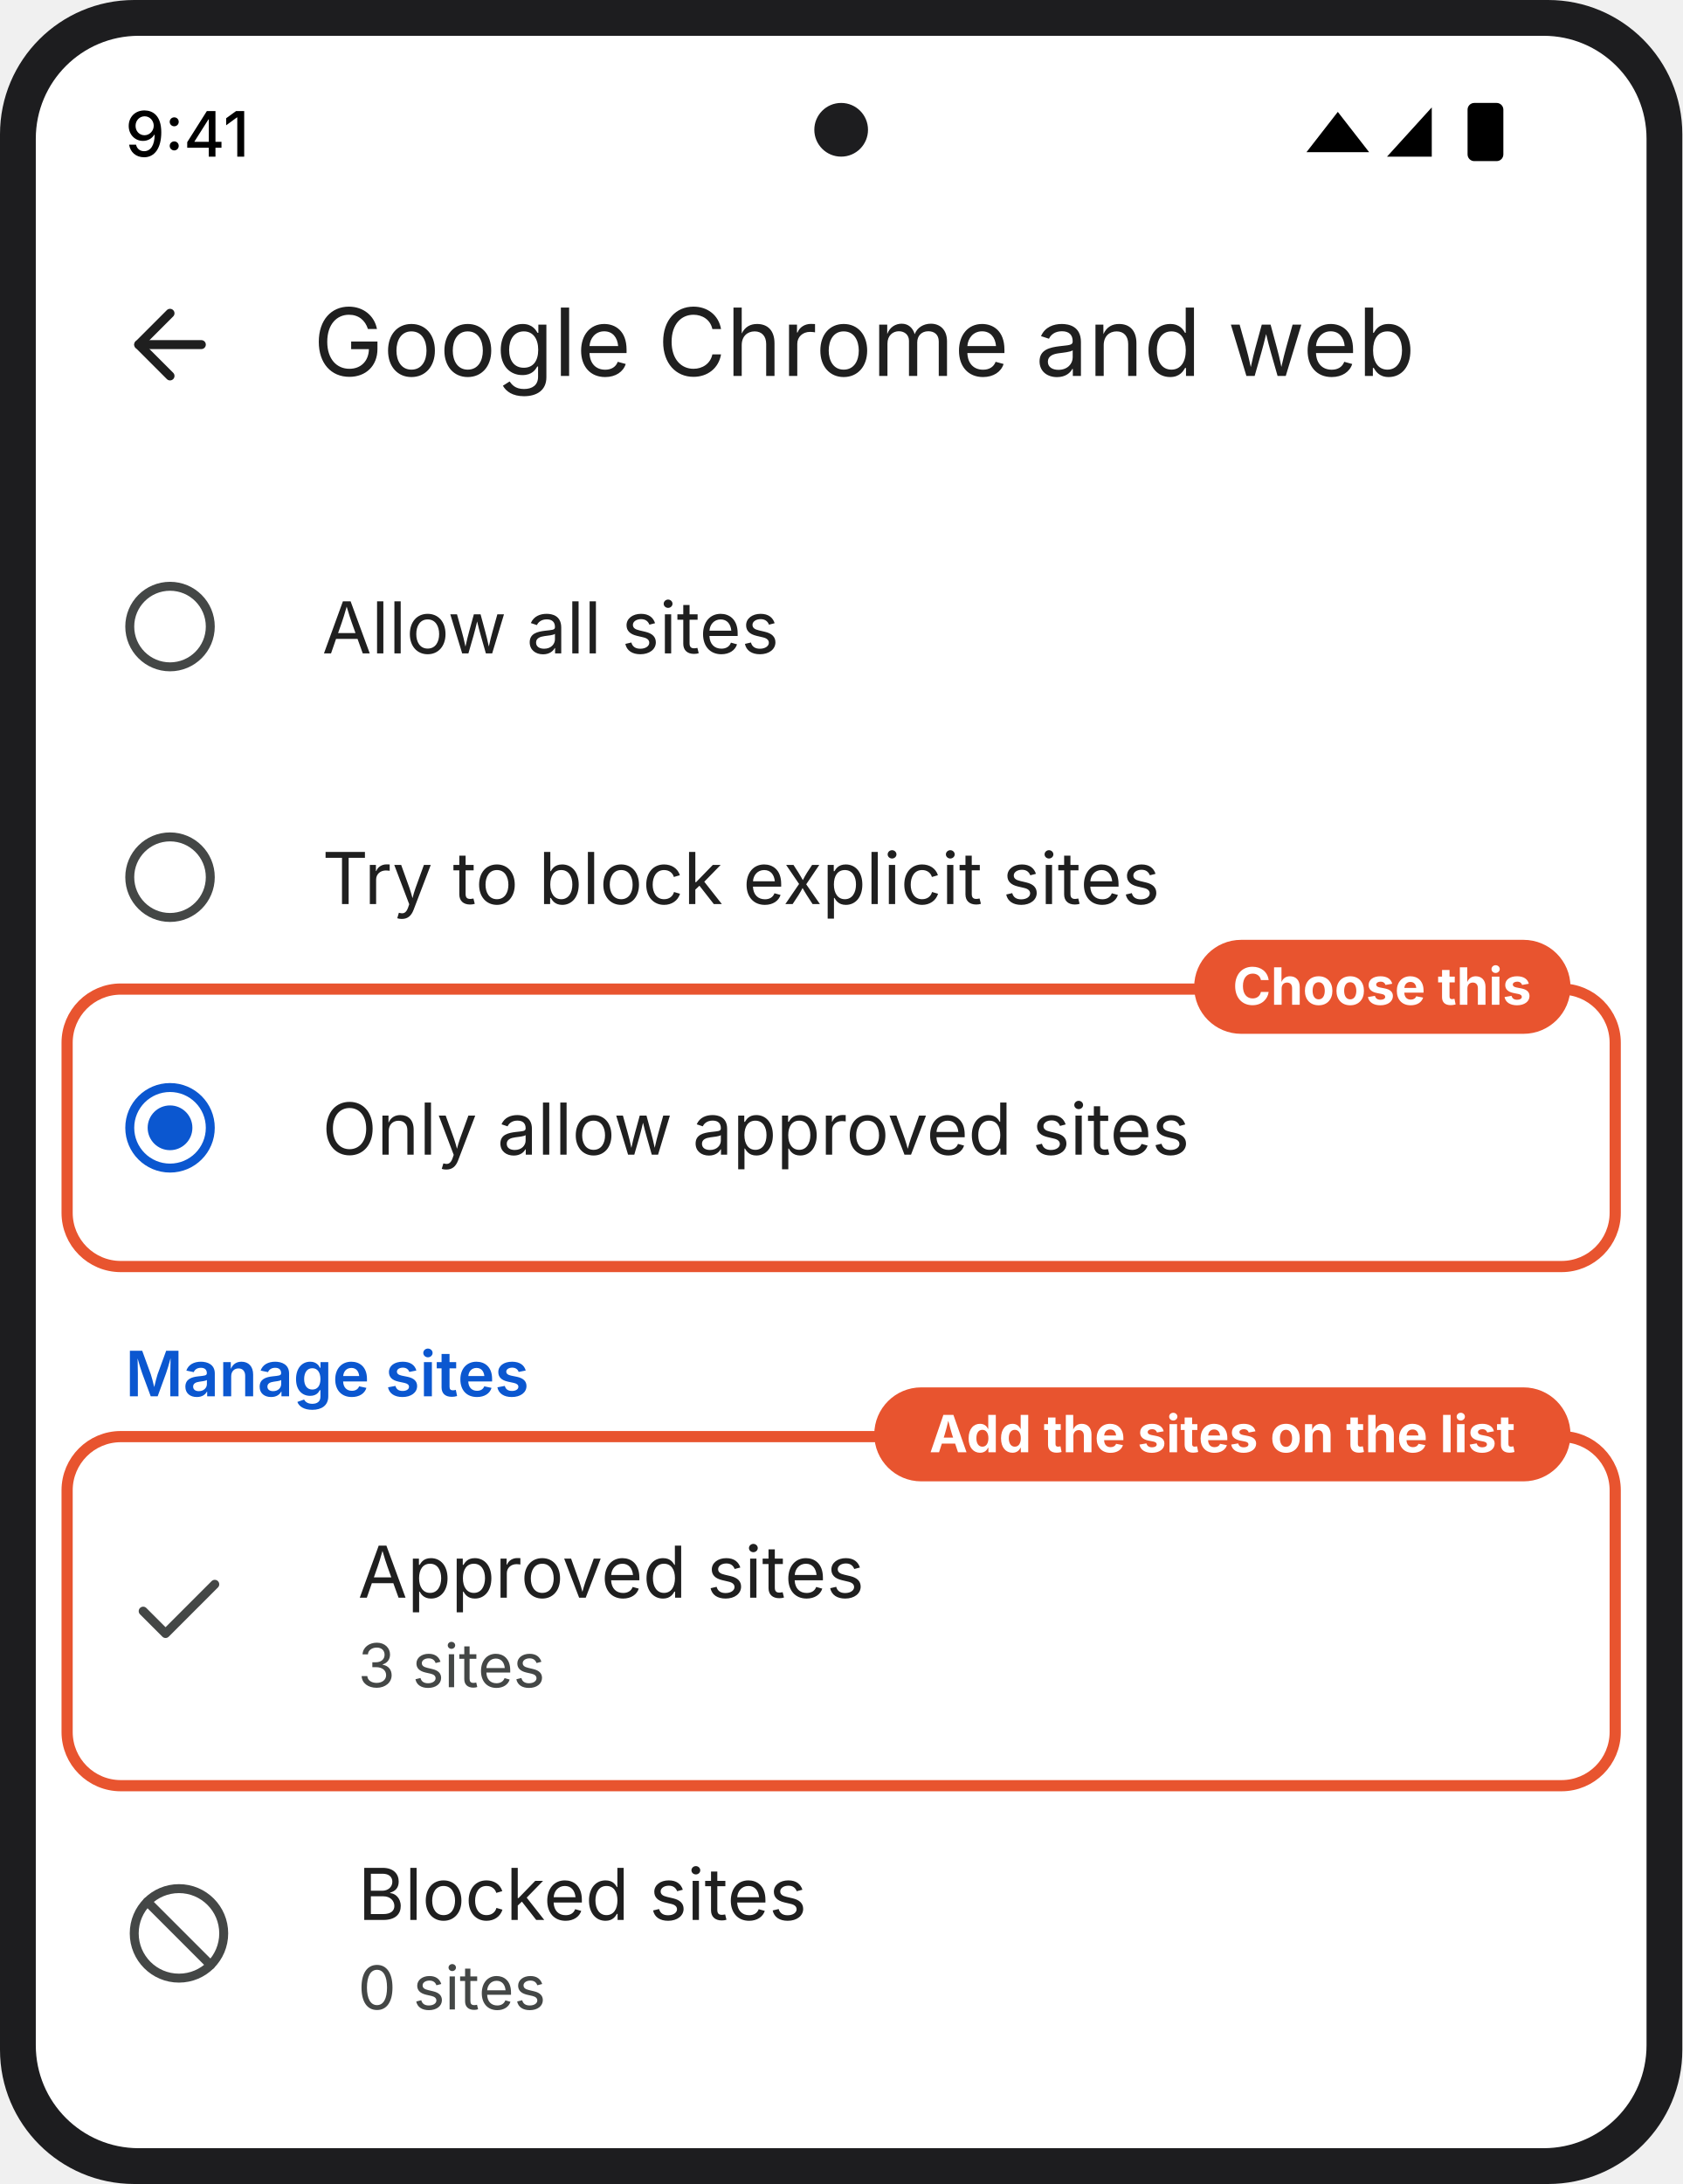
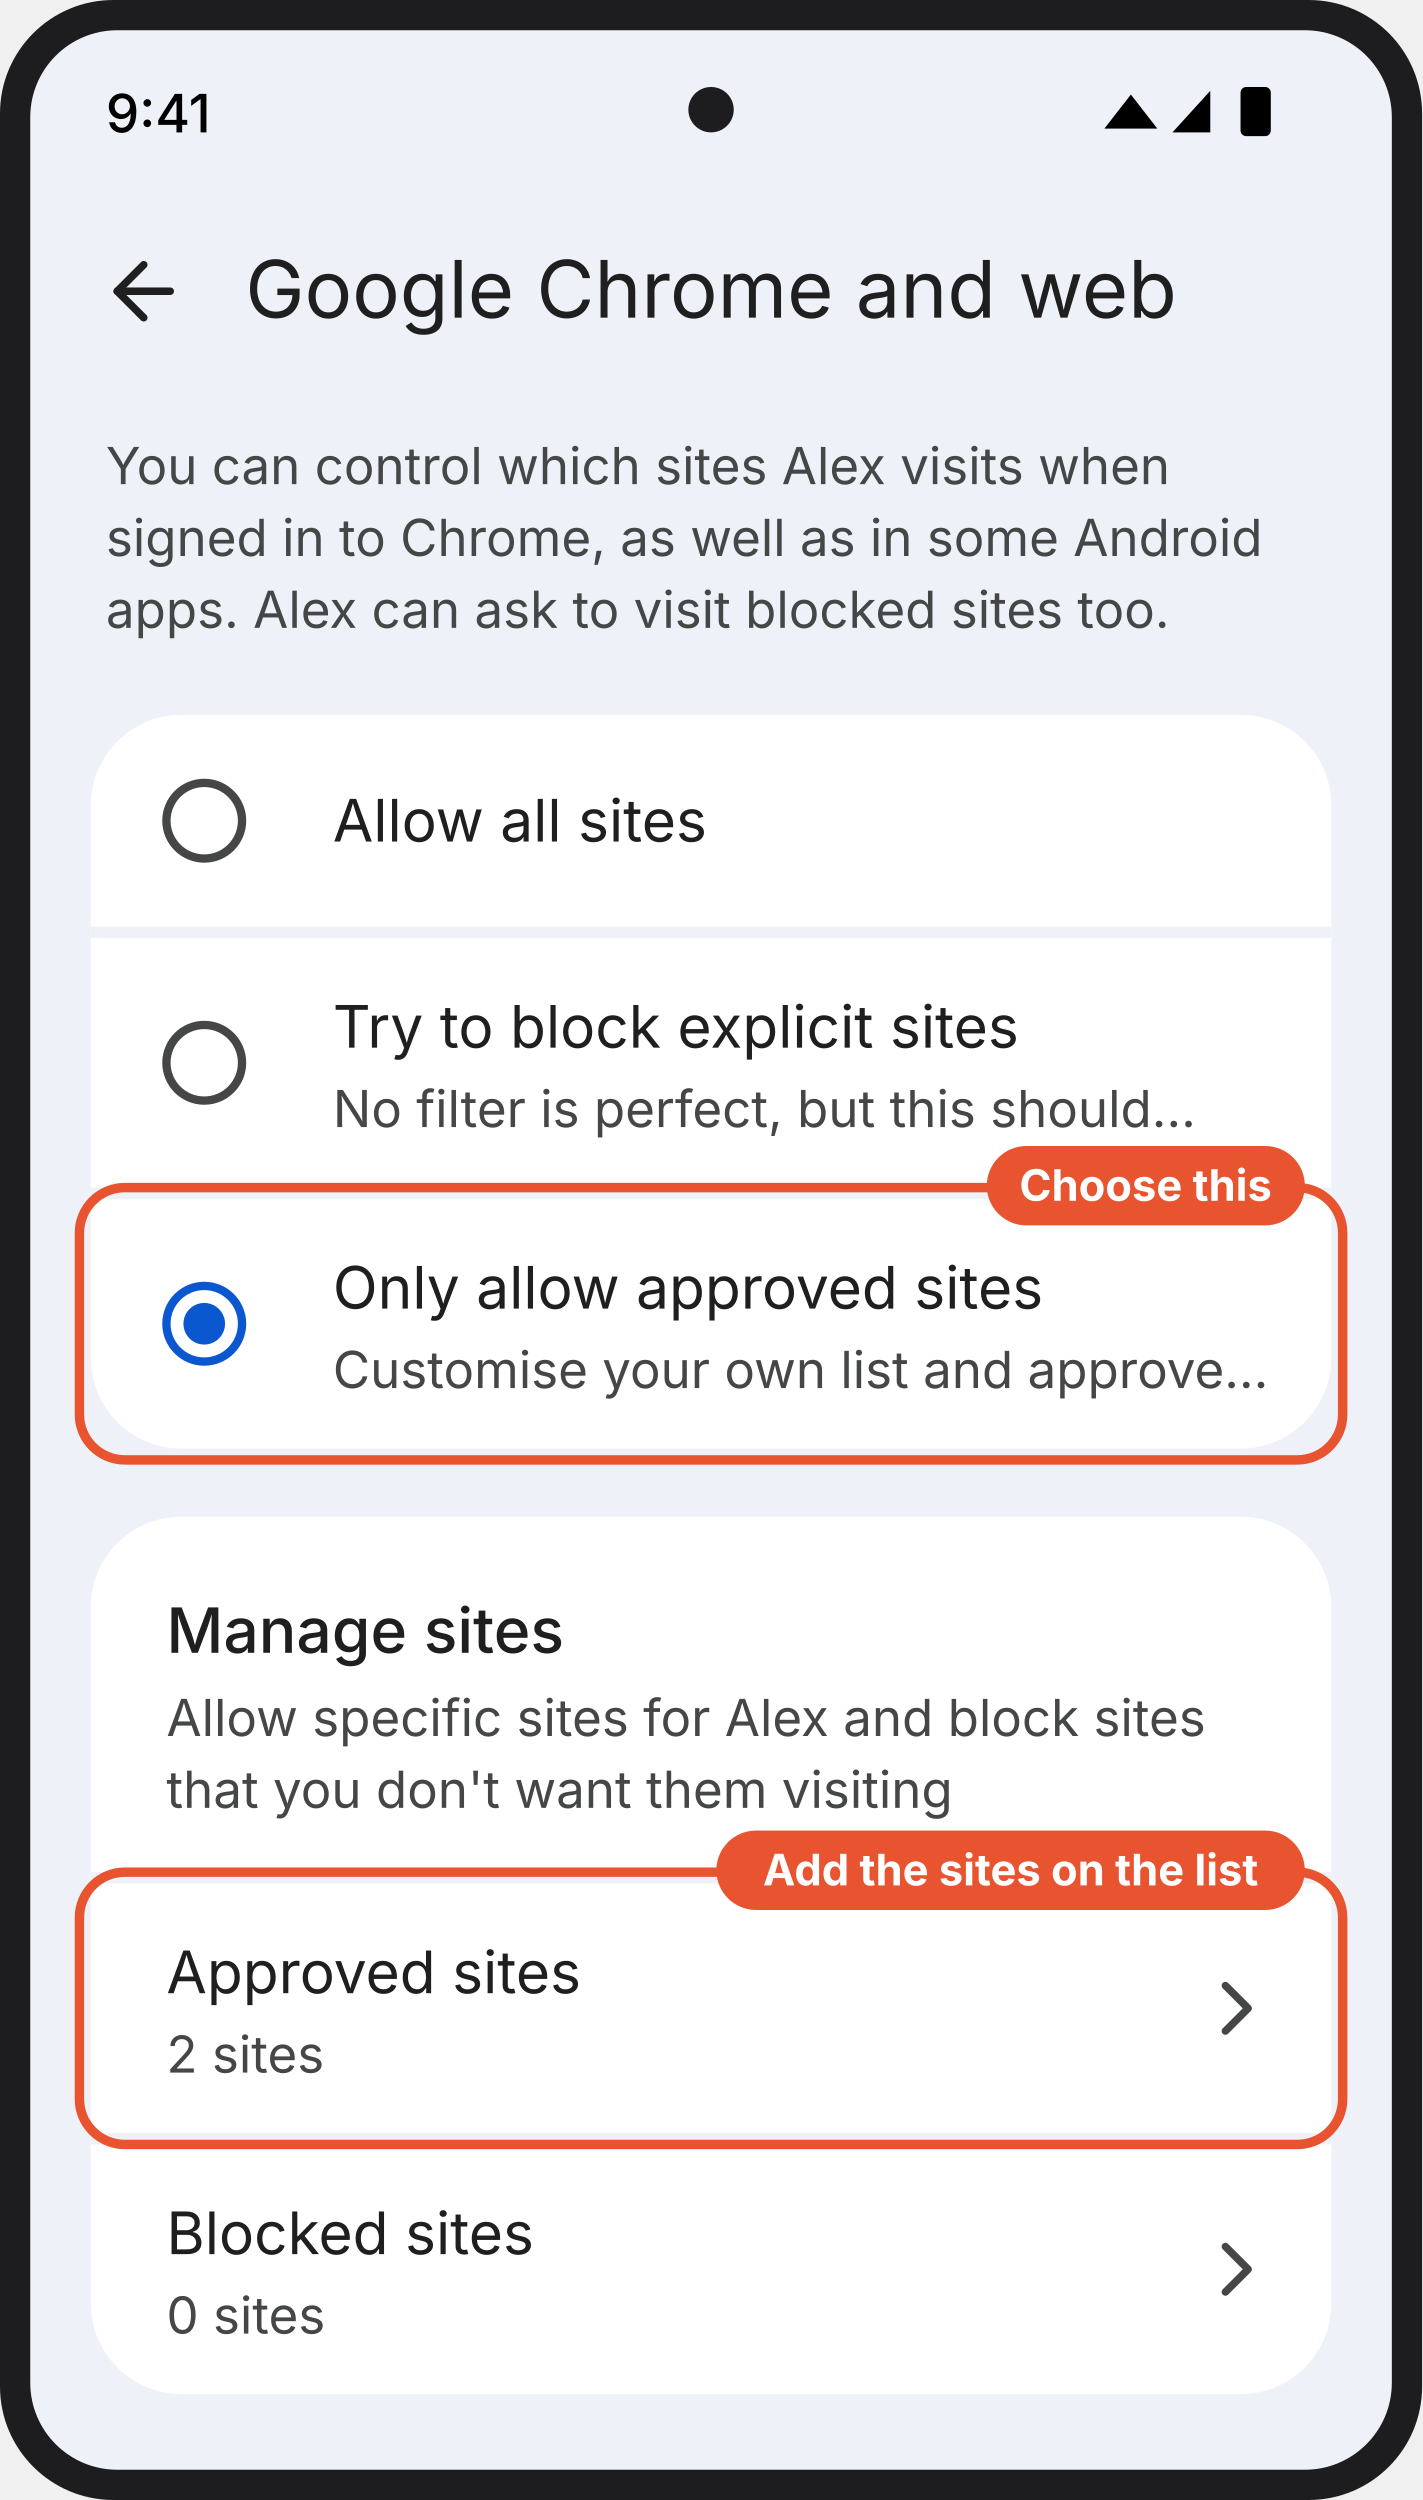
- <svg xmlns="http://www.w3.org/2000/svg" viewBox="0 0 376 488" width="376" height="488" role="img">
-   <rect x="0" y="0" width="376" height="488" rx="30" fill="#1D1D1F" />
+ <svg xmlns="http://www.w3.org/2000/svg" viewBox="0 0 376 661" width="376" height="661" role="img">
+   <rect x="0" y="0" width="376" height="661" rx="30" fill="#1D1D1F" />
  <defs>
    <clipPath id="fl-chrome-clip">
-       <rect x="0" y="0" width="360" height="472" rx="23" />
+       <rect x="0" y="0" width="360" height="645" rx="23" />
    </clipPath>
  </defs>
  <g transform="translate(8 8)">
    <g clip-path="url(#fl-chrome-clip)">
-       <rect x="0" y="0" width="360" height="472" fill="#FFFFFF" />
+       <rect x="0" y="0" width="360" height="645" fill="#EEF2F8" />
      <text x="20" y="27" font-family="Inter" font-size="14" font-weight="500" fill="#000000">9:41</text>
      <circle cx="180" cy="21" r="6" fill="#1D1D1F" />
      <path d="M284 26 l7 -9 7 9 z" fill="#000000" />
      <path d="M302 27 l10 -11 v11 z" fill="#000000" />
      <rect x="320" y="15" width="8" height="13" rx="1.5" fill="#000000" />
      <g transform="translate(18 57) scale(1)" fill="none" stroke="#1F1F1F" stroke-width="2" stroke-linecap="round" stroke-linejoin="round">
        <path d="m12 19-7-7 7-7" />
        <path d="M19 12H5" />
      </g>
-       <text x="62" y="76" font-family="Inter" font-size="21" font-weight="400" fill="#1F1F1F">Google Chrome and web</text>
-       <circle cx="30" cy="132" r="9" fill="none" stroke="#444746" stroke-width="2" />
-       <text x="64" y="138" font-family="Inter" font-size="16" font-weight="400" fill="#1F1F1F">Allow all sites</text>
-       <circle cx="30" cy="188" r="9" fill="none" stroke="#444746" stroke-width="2" />
-       <text x="64" y="194" font-family="Inter" font-size="16" font-weight="400" fill="#1F1F1F">Try to block explicit sites</text>
-       <circle cx="30" cy="244" r="9" fill="none" stroke="#0B57D0" stroke-width="2" />
-       <circle cx="30" cy="244" r="5" fill="#0B57D0" />
-       <text x="64" y="250" font-family="Inter" font-size="16" font-weight="400" fill="#1F1F1F">Only allow approved sites</text>
-       <text x="20" y="304" font-family="Inter" font-size="14" font-weight="600" fill="#0B57D0">Manage sites</text>
-       <g transform="translate(20 340) scale(1)" fill="none" stroke="#444746" stroke-width="2" stroke-linecap="round" stroke-linejoin="round">
-         <path d="M20 6 9 17l-5-5" />
-       </g>
-       <text x="72" y="349" font-family="Inter" font-size="16" font-weight="400" fill="#1F1F1F">Approved sites</text>
-       <text x="72" y="369" font-family="Inter" font-size="13.5" font-weight="400" fill="#444746">3 sites</text>
-       <g transform="translate(20 412) scale(1)" fill="none" stroke="#444746" stroke-width="2" stroke-linecap="round" stroke-linejoin="round">
-         <circle cx="12" cy="12" r="10" />
-         <path d="M4.929 4.929 19.07 19.071" />
-       </g>
-       <text x="72" y="421" font-family="Inter" font-size="16" font-weight="400" fill="#1F1F1F">Blocked sites</text>
-       <text x="72" y="441" font-family="Inter" font-size="13.5" font-weight="400" fill="#444746">0 sites</text>
+       <text x="180" y="76" font-family="Inter" font-size="21" font-weight="400" fill="#1F1F1F" text-anchor="middle">Google Chrome and web</text>
+       <text x="20" y="120" font-family="Inter" font-size="13.5" font-weight="400" fill="#444746">You can control which sites Alex visits when</text>
+       <text x="20" y="139" font-family="Inter" font-size="13.5" font-weight="400" fill="#444746">signed in to Chrome, as well as in some Android</text>
+       <text x="20" y="158" font-family="Inter" font-size="13.5" font-weight="400" fill="#444746">apps. Alex can ask to visit blocked sites too.</text>
+       <rect x="16" y="181" width="328" height="194" rx="24" fill="#FFF" />
+       <circle cx="46" cy="209" r="10" fill="none" stroke="#444746" stroke-width="2.2" />
+       <text x="80" y="214.5" font-family="Inter" font-size="15.5" font-weight="400" fill="#1F1F1F">Allow all sites</text>
+       <rect x="16" y="237" width="328" height="3" fill="#EEF2F8" />
+       <circle cx="46" cy="273" r="10" fill="none" stroke="#444746" stroke-width="2.2" />
+       <text x="80" y="269" font-family="Inter" font-size="15.5" font-weight="400" fill="#1F1F1F">Try to block explicit sites</text>
+       <text x="80" y="290" font-family="Inter" font-size="13.5" font-weight="400" fill="#444746">No filter is perfect, but this should…</text>
+       <rect x="16" y="306" width="328" height="3" fill="#EEF2F8" />
+       <circle cx="46" cy="342" r="10" fill="none" stroke="#0B57D0" stroke-width="2.2" />
+       <circle cx="46" cy="342" r="5.5" fill="#0B57D0" />
+       <text x="80" y="338" font-family="Inter" font-size="15.5" font-weight="400" fill="#1F1F1F">Only allow approved sites</text>
+       <text x="80" y="359" font-family="Inter" font-size="13.5" font-weight="400" fill="#444746">Customise your own list and approve…</text>
+       <rect x="16" y="393" width="328" height="232" rx="24" fill="#FFF" />
+       <text x="36" y="429" font-family="Inter" font-size="16.5" font-weight="500" fill="#1F1F1F">Manage sites</text>
+       <text x="36" y="451" font-family="Inter" font-size="13.5" font-weight="400" fill="#444746">Allow specific sites for Alex and block sites</text>
+       <text x="36" y="470" font-family="Inter" font-size="13.5" font-weight="400" fill="#444746">that you don't want them visiting</text>
+       <rect x="16" y="487" width="328" height="3" fill="#EEF2F8" />
+       <path d="M316 517 l6 6 -6 6" fill="none" stroke="#444746" stroke-width="2" stroke-linecap="round" stroke-linejoin="round" />
+       <text x="36" y="519" font-family="Inter" font-size="15.5" font-weight="400" fill="#1F1F1F">Approved sites</text>
+       <text x="36" y="540" font-family="Inter" font-size="13.5" font-weight="400" fill="#444746">2 sites</text>
+       <rect x="16" y="556" width="328" height="3" fill="#EEF2F8" />
+       <path d="M316 586 l6 6 -6 6" fill="none" stroke="#444746" stroke-width="2" stroke-linecap="round" stroke-linejoin="round" />
+       <text x="36" y="588" font-family="Inter" font-size="15.5" font-weight="400" fill="#1F1F1F">Blocked sites</text>
+       <text x="36" y="609" font-family="Inter" font-size="13.5" font-weight="400" fill="#444746">0 sites</text>
    </g>
-     <rect x="7" y="213" width="346" height="62" rx="12" fill="none" stroke="#E8542F" stroke-width="2.5" />
-     <rect x="258.9" y="202" width="84.1" height="21" rx="10.5" fill="#E8542F" />
-     <text x="300.9" y="216.5" font-family="Inter" font-size="11.5" font-weight="700" fill="#FFFFFF" text-anchor="middle">Choose this</text>
-     <rect x="7" y="313" width="346" height="78" rx="12" fill="none" stroke="#E8542F" stroke-width="2.5" />
-     <rect x="187.4" y="302" width="155.6" height="21" rx="10.5" fill="#E8542F" />
-     <text x="265.2" y="316.5" font-family="Inter" font-size="11.5" font-weight="700" fill="#FFFFFF" text-anchor="middle">Add the sites on the list</text>
+     <rect x="13" y="306" width="334" height="72" rx="12" fill="none" stroke="#E8542F" stroke-width="2.5" />
+     <rect x="252.9" y="295" width="84.1" height="21" rx="10.5" fill="#E8542F" />
+     <text x="294.9" y="309.5" font-family="Inter" font-size="11.5" font-weight="700" fill="#FFFFFF" text-anchor="middle">Choose this</text>
+     <rect x="13" y="487" width="334" height="72" rx="12" fill="none" stroke="#E8542F" stroke-width="2.5" />
+     <rect x="181.4" y="476" width="155.6" height="21" rx="10.5" fill="#E8542F" />
+     <text x="259.2" y="490.5" font-family="Inter" font-size="11.5" font-weight="700" fill="#FFFFFF" text-anchor="middle">Add the sites on the list</text>
  </g>
</svg>
